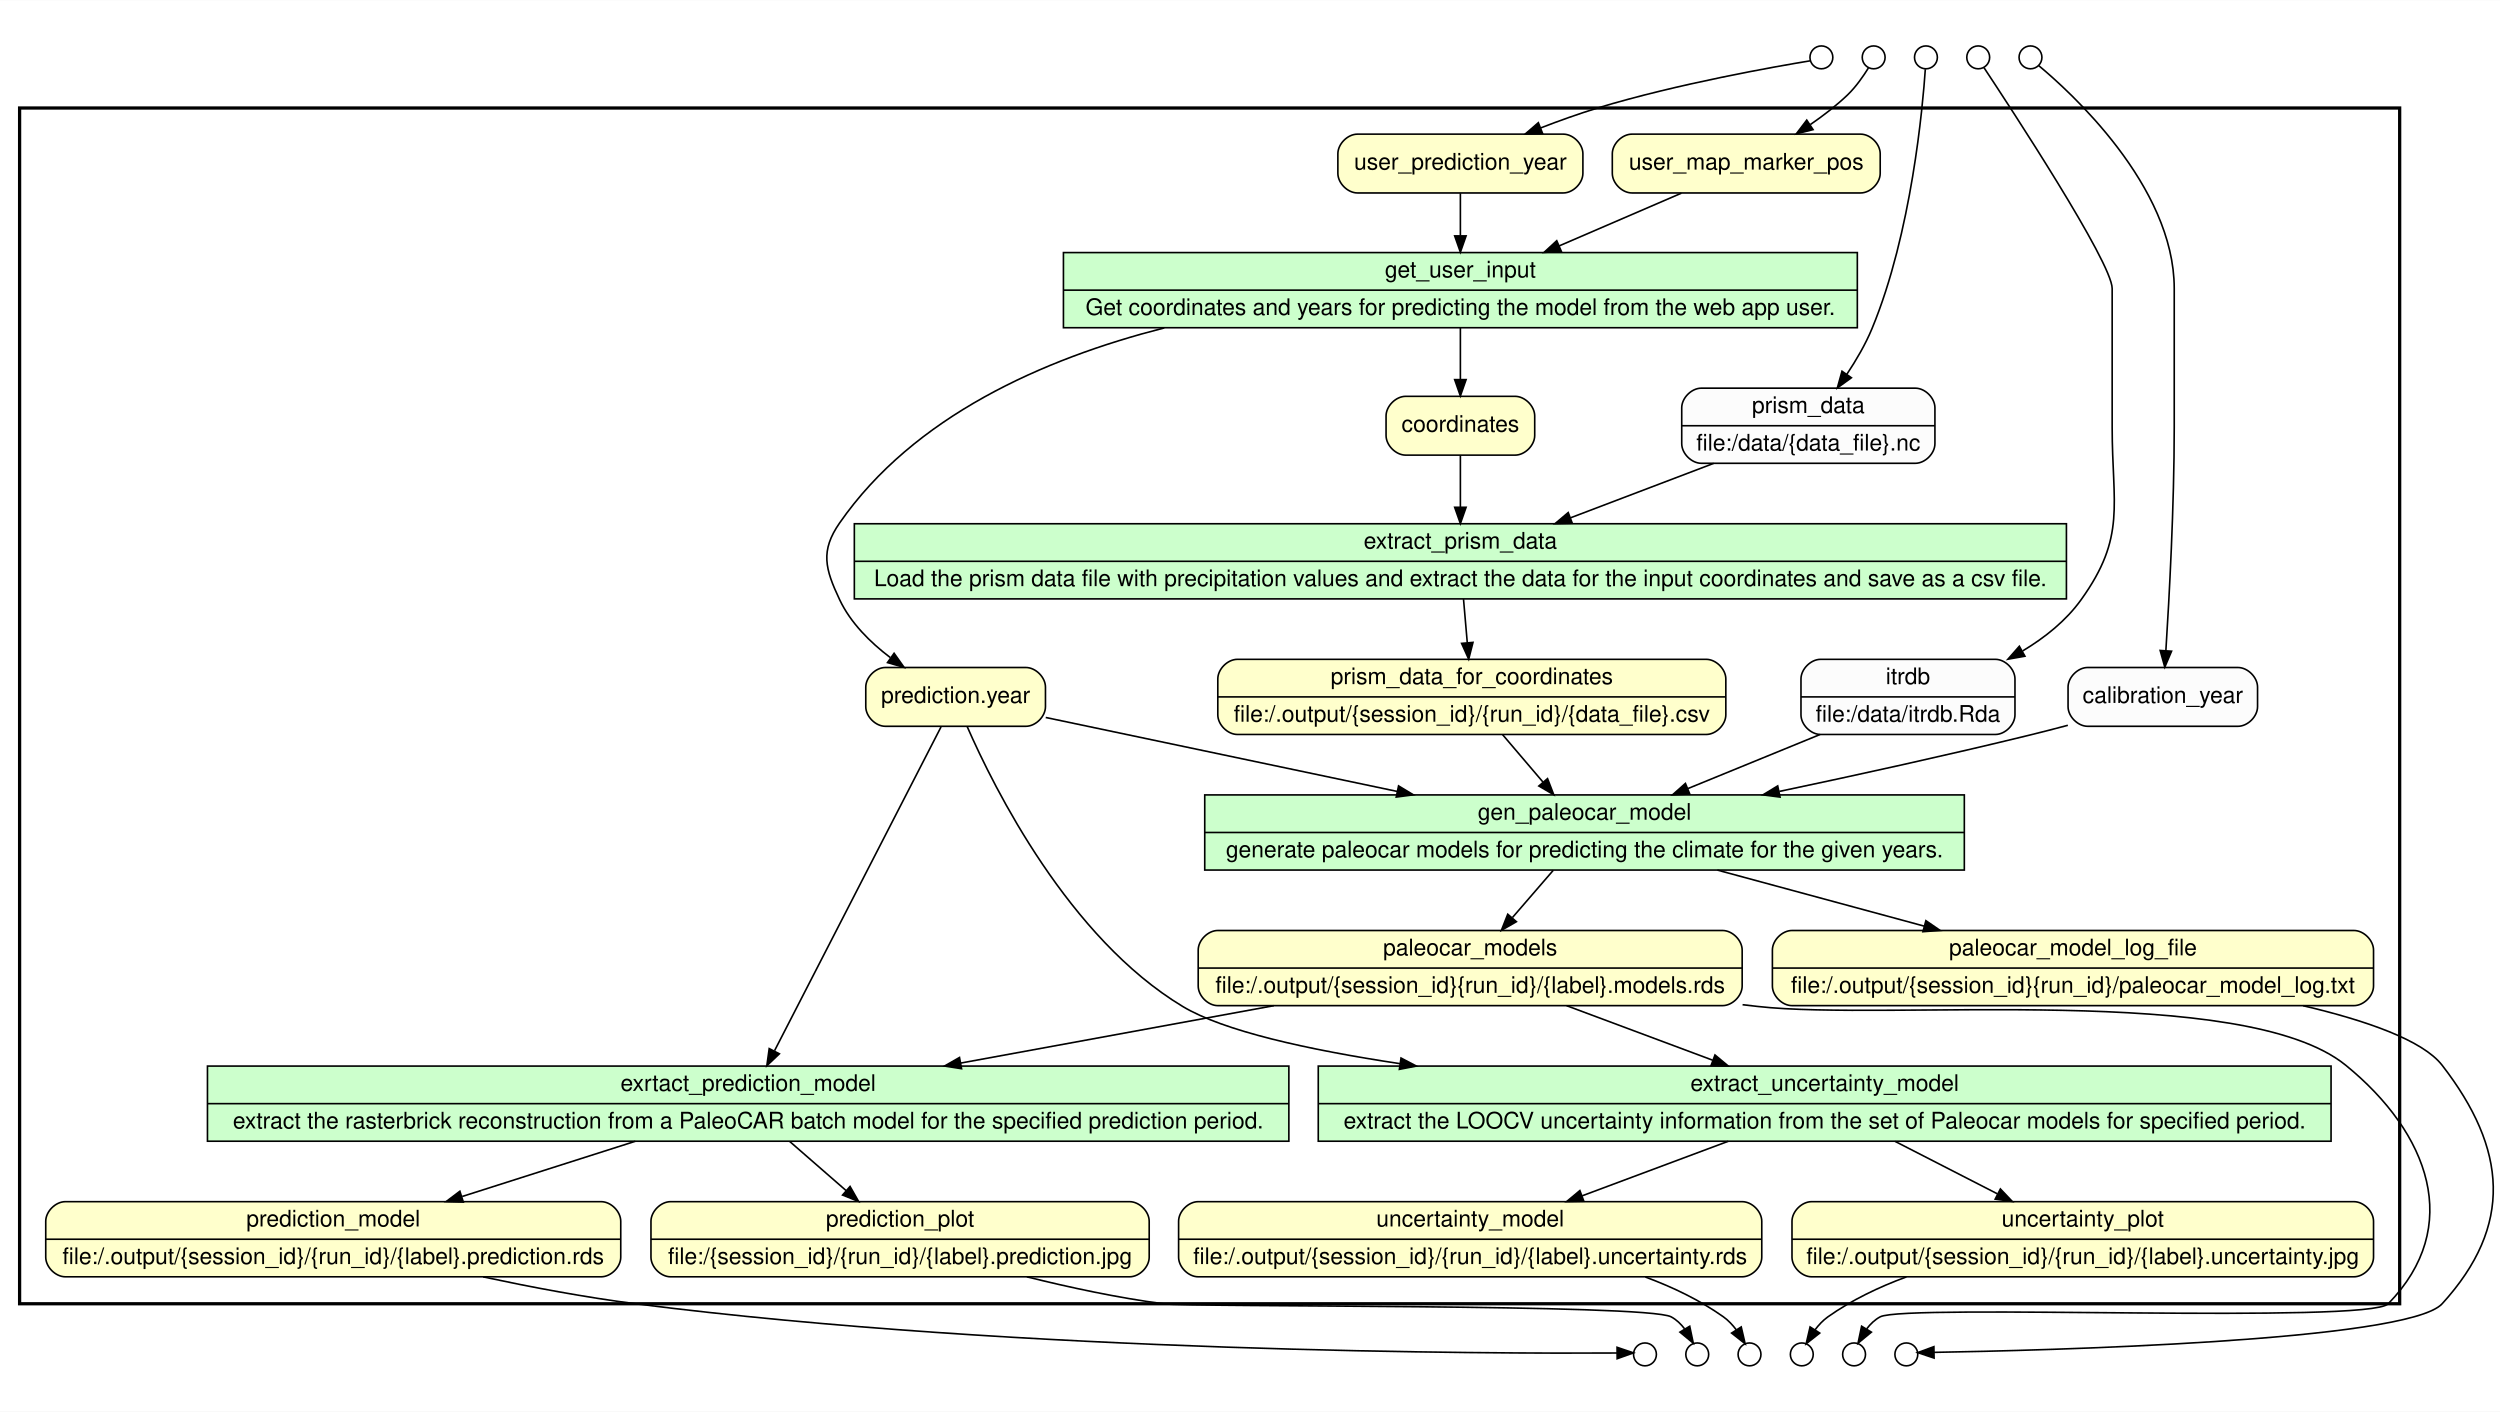
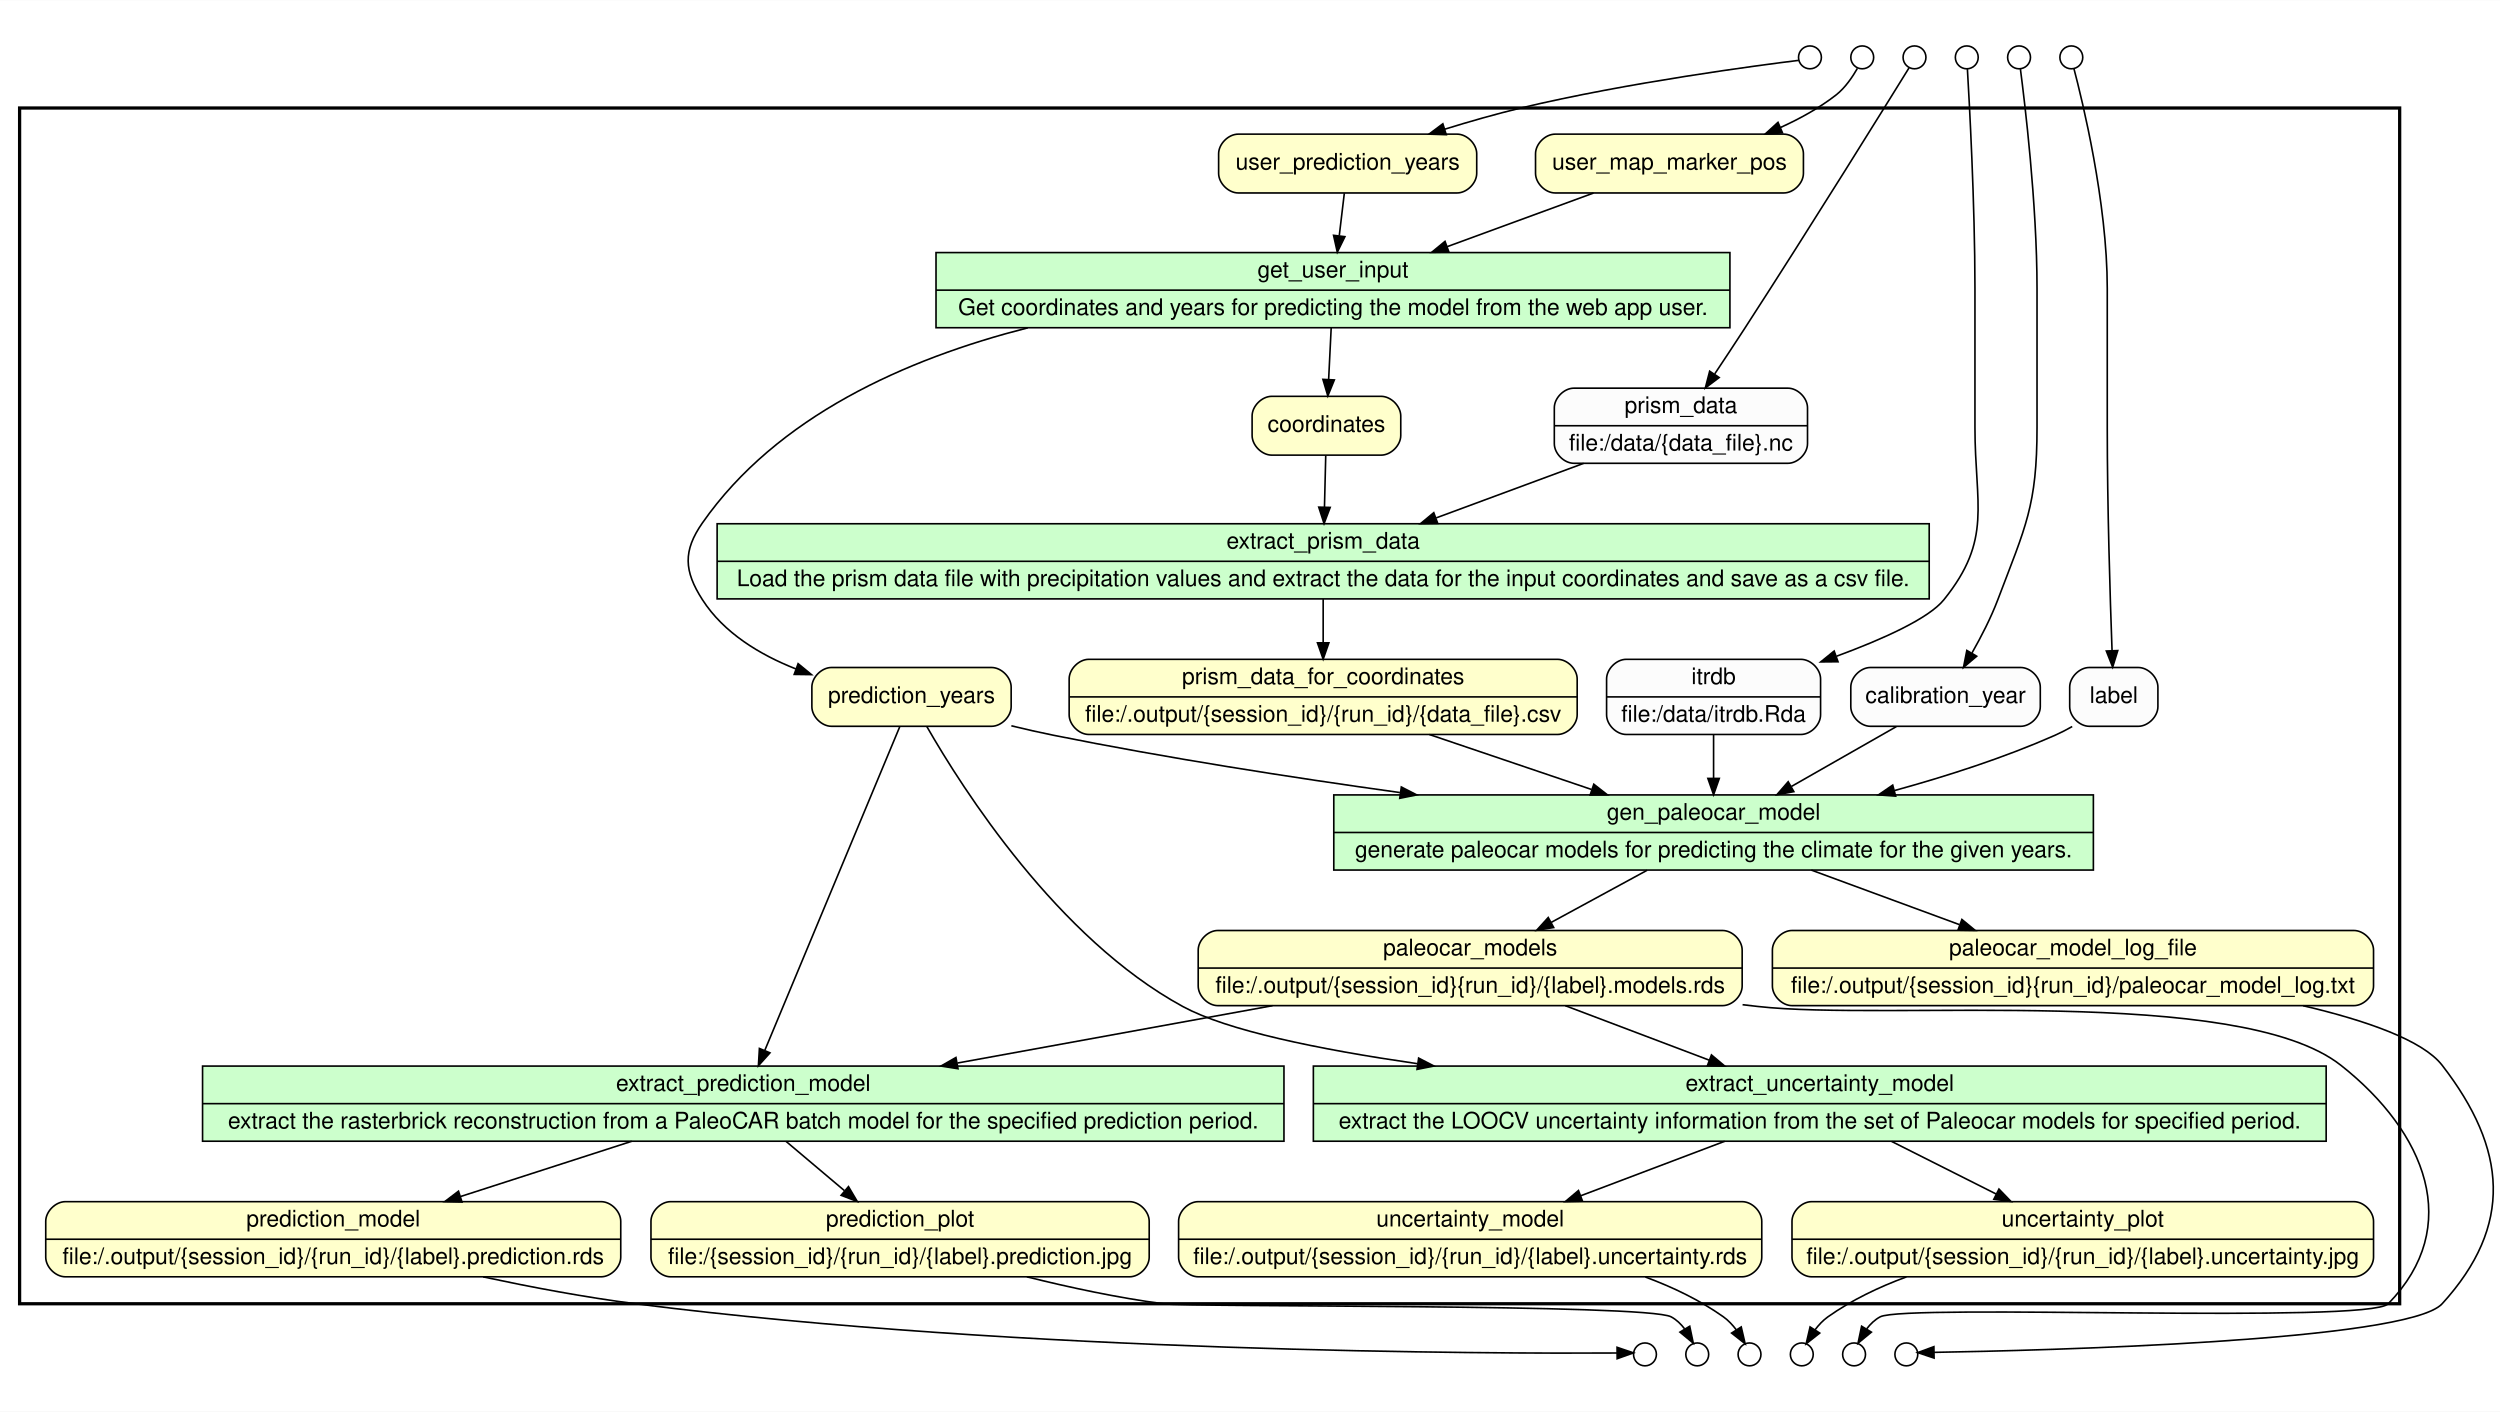
<svg xmlns="http://www.w3.org/2000/svg" width="1530pt" height="864pt" viewBox="0.00 0.00 1530.42 864.00">
  <g id="graph0" class="graph" transform="scale(1 1) rotate(0) translate(4 860)">
    <polygon fill="white" stroke="none" points="-4,4 -4,-860 1526.42,-860 1526.42,4 -4,4" />
    <g id="clust1" class="cluster">
      <polygon fill="none" stroke="black" stroke-width="2" points="8,-62 8,-794 1465,-794 1465,-62 8,-62" />
    </g>
    <g id="clust2" class="cluster">
      <polygon fill="none" stroke="black" stroke-width="0" points="16,-70 16,-786 1457,-786 1457,-70 16,-70" />
    </g>
    <g id="clust3" class="cluster">
-       <polygon fill="none" stroke="black" stroke-width="0" points="1088,-802 1088,-848 1262,-848 1262,-802 1088,-802" />
+       <polygon fill="none" stroke="black" stroke-width="0" points="1081,-802 1081,-848 1287,-848 1287,-802 1081,-802" />
    </g>
    <g id="clust4" class="cluster">
-       <polygon fill="none" stroke="black" stroke-width="0" points="1096,-810 1096,-840 1254,-840 1254,-810 1096,-810" />
+       <polygon fill="none" stroke="black" stroke-width="0" points="1089,-810 1089,-840 1279,-840 1279,-810 1089,-810" />
    </g>
    <g id="clust5" class="cluster">
      <polygon fill="none" stroke="black" stroke-width="0" points="980,-8 980,-54 1186,-54 1186,-8 980,-8" />
    </g>
    <g id="clust6" class="cluster">
      <polygon fill="none" stroke="black" stroke-width="0" points="988,-16 988,-46 1178,-46 1178,-16 988,-16" />
    </g>
    <g id="node1" class="node">
-       <polygon fill="#ccffcc" stroke="black" points="647,-659.5 647,-705.5 1133,-705.5 1133,-659.5 647,-659.5" />
-       <text text-anchor="middle" x="890" y="-690.3" font-family="Helvetica,sans-Serif" font-size="14.00">get_user_input</text>
-       <polyline fill="none" stroke="black" points="647,-682.5 1133,-682.5 " />
-       <text text-anchor="middle" x="890" y="-667.3" font-family="Helvetica,sans-Serif" font-size="14.00">Get coordinates and years for predicting the model from the web app user.</text>
+       <polygon fill="#ccffcc" stroke="black" points="569,-659.5 569,-705.5 1055,-705.5 1055,-659.5 569,-659.5" />
+       <text text-anchor="middle" x="812" y="-690.3" font-family="Helvetica,sans-Serif" font-size="14.00">get_user_input</text>
+       <polyline fill="none" stroke="black" points="569,-682.5 1055,-682.5 " />
+       <text text-anchor="middle" x="812" y="-667.3" font-family="Helvetica,sans-Serif" font-size="14.00">Get coordinates and years for predicting the model from the web app user.</text>
    </g>
    <g id="node14" class="node">
-       <path fill="#ffffcc" stroke="black" d="M923.5,-617.5C923.5,-617.5 856.5,-617.5 856.5,-617.5 850.5,-617.5 844.5,-611.5 844.5,-605.5 844.5,-605.5 844.5,-593.5 844.5,-593.5 844.5,-587.5 850.5,-581.5 856.5,-581.5 856.5,-581.5 923.5,-581.5 923.5,-581.5 929.5,-581.5 935.5,-587.5 935.5,-593.5 935.5,-593.5 935.5,-605.5 935.5,-605.5 935.5,-611.5 929.5,-617.5 923.5,-617.5" />
-       <text text-anchor="middle" x="890" y="-595.8" font-family="Helvetica,sans-Serif" font-size="14.00">coordinates</text>
+       <path fill="#ffffcc" stroke="black" d="M841.5,-617.5C841.5,-617.5 774.5,-617.5 774.5,-617.5 768.5,-617.5 762.5,-611.5 762.5,-605.5 762.5,-605.5 762.5,-593.5 762.5,-593.5 762.5,-587.5 768.5,-581.5 774.5,-581.5 774.5,-581.5 841.5,-581.5 841.5,-581.5 847.5,-581.5 853.5,-587.5 853.5,-593.5 853.5,-593.5 853.5,-605.5 853.5,-605.5 853.5,-611.5 847.5,-617.5 841.5,-617.5" />
+       <text text-anchor="middle" x="808" y="-595.8" font-family="Helvetica,sans-Serif" font-size="14.00">coordinates</text>
    </g>
    <g id="edge1" class="edge">
-       <path fill="none" stroke="black" d="M890,-659.366C890,-649.632 890,-638.102 890,-627.838" />
-       <polygon fill="black" stroke="black" points="893.5,-627.728 890,-617.728 886.5,-627.728 893.5,-627.728" />
+       <path fill="none" stroke="black" d="M810.907,-659.366C810.426,-649.632 809.857,-638.102 809.35,-627.838" />
+       <polygon fill="black" stroke="black" points="812.84,-627.543 808.851,-617.728 805.848,-627.888 812.84,-627.543" />
    </g>
    <g id="node15" class="node">
-       <path fill="#ffffcc" stroke="black" d="M624,-451.5C624,-451.5 538,-451.5 538,-451.5 532,-451.5 526,-445.5 526,-439.5 526,-439.5 526,-427.5 526,-427.5 526,-421.5 532,-415.5 538,-415.5 538,-415.5 624,-415.5 624,-415.5 630,-415.5 636,-421.5 636,-427.5 636,-427.5 636,-439.5 636,-439.5 636,-445.5 630,-451.5 624,-451.5" />
-       <text text-anchor="middle" x="581" y="-429.8" font-family="Helvetica,sans-Serif" font-size="14.00">prediction.year</text>
+       <path fill="#ffffcc" stroke="black" d="M603,-451.5C603,-451.5 505,-451.5 505,-451.5 499,-451.5 493,-445.5 493,-439.5 493,-439.5 493,-427.5 493,-427.5 493,-421.5 499,-415.5 505,-415.5 505,-415.5 603,-415.5 603,-415.5 609,-415.5 615,-421.5 615,-427.5 615,-427.5 615,-439.5 615,-439.5 615,-445.5 609,-451.5 603,-451.5" />
+       <text text-anchor="middle" x="554" y="-429.8" font-family="Helvetica,sans-Serif" font-size="14.00">prediction_years</text>
    </g>
    <g id="edge2" class="edge">
-       <path fill="none" stroke="black" d="M708.745,-659.4C634.393,-640.401 555.286,-605.187 510,-540 498.082,-522.845 501.087,-511.892 510,-493 516.7,-478.799 528.725,-466.878 540.997,-457.579" />
-       <polygon fill="black" stroke="black" points="543.341,-460.208 549.47,-451.565 539.289,-454.499 543.341,-460.208" />
+       <path fill="none" stroke="black" d="M625.195,-659.442C550.494,-640.417 471.521,-605.17 426,-540 414.038,-522.875 414.709,-510.574 426,-493 439.058,-472.675 461.123,-459.324 483.291,-450.591" />
+       <polygon fill="black" stroke="black" points="484.581,-453.846 492.771,-447.124 482.177,-447.271 484.581,-453.846" />
    </g>
    <g id="node2" class="node">
-       <polygon fill="#ccffcc" stroke="black" points="519,-493.5 519,-539.5 1261,-539.5 1261,-493.5 519,-493.5" />
-       <text text-anchor="middle" x="890" y="-524.3" font-family="Helvetica,sans-Serif" font-size="14.00">extract_prism_data</text>
-       <polyline fill="none" stroke="black" points="519,-516.5 1261,-516.5 " />
-       <text text-anchor="middle" x="890" y="-501.3" font-family="Helvetica,sans-Serif" font-size="14.00">Load the prism data file with precipitation values and extract the data for the input coordinates and save as a csv file.</text>
+       <polygon fill="#ccffcc" stroke="black" points="435,-493.5 435,-539.5 1177,-539.5 1177,-493.5 435,-493.5" />
+       <text text-anchor="middle" x="806" y="-524.3" font-family="Helvetica,sans-Serif" font-size="14.00">extract_prism_data</text>
+       <polyline fill="none" stroke="black" points="435,-516.5 1177,-516.5 " />
+       <text text-anchor="middle" x="806" y="-501.3" font-family="Helvetica,sans-Serif" font-size="14.00">Load the prism data file with precipitation values and extract the data for the input coordinates and save as a csv file.</text>
    </g>
    <g id="node16" class="node">
-       <path fill="#ffffcc" stroke="black" d="M753.5,-410.5C753.5,-410.5 1040.5,-410.5 1040.5,-410.5 1046.5,-410.5 1052.5,-416.5 1052.5,-422.5 1052.5,-422.5 1052.5,-444.5 1052.5,-444.5 1052.5,-450.5 1046.5,-456.5 1040.5,-456.5 1040.5,-456.5 753.5,-456.5 753.5,-456.5 747.5,-456.5 741.5,-450.5 741.5,-444.5 741.5,-444.5 741.5,-422.5 741.5,-422.5 741.5,-416.5 747.5,-410.5 753.5,-410.5" />
-       <text text-anchor="middle" x="897" y="-441.3" font-family="Helvetica,sans-Serif" font-size="14.00">prism_data_for_coordinates</text>
-       <polyline fill="none" stroke="black" points="741.5,-433.5 1052.5,-433.5 " />
-       <text text-anchor="middle" x="897" y="-418.3" font-family="Helvetica,sans-Serif" font-size="14.00">file:/.output/{session_id}/{run_id}/{data_file}.csv</text>
+       <path fill="#ffffcc" stroke="black" d="M662.5,-410.5C662.5,-410.5 949.5,-410.5 949.5,-410.5 955.5,-410.5 961.5,-416.5 961.5,-422.5 961.5,-422.5 961.5,-444.5 961.5,-444.5 961.5,-450.5 955.5,-456.5 949.5,-456.5 949.5,-456.5 662.5,-456.5 662.5,-456.5 656.5,-456.5 650.5,-450.5 650.5,-444.5 650.5,-444.5 650.5,-422.5 650.5,-422.5 650.5,-416.5 656.5,-410.5 662.5,-410.5" />
+       <text text-anchor="middle" x="806" y="-441.3" font-family="Helvetica,sans-Serif" font-size="14.00">prism_data_for_coordinates</text>
+       <polyline fill="none" stroke="black" points="650.5,-433.5 961.5,-433.5 " />
+       <text text-anchor="middle" x="806" y="-418.3" font-family="Helvetica,sans-Serif" font-size="14.00">file:/.output/{session_id}/{run_id}/{data_file}.csv</text>
    </g>
    <g id="edge5" class="edge">
-       <path fill="none" stroke="black" d="M891.913,-493.366C892.623,-485.152 893.443,-475.658 894.215,-466.725" />
-       <polygon fill="black" stroke="black" points="897.715,-466.871 895.09,-456.607 890.741,-466.268 897.715,-466.871" />
+       <path fill="none" stroke="black" d="M806,-493.366C806,-485.152 806,-475.658 806,-466.725" />
+       <polygon fill="black" stroke="black" points="809.5,-466.607 806,-456.607 802.5,-466.607 809.5,-466.607" />
    </g>
    <g id="node3" class="node">
-       <polygon fill="#ccffcc" stroke="black" points="733.5,-327.5 733.5,-373.5 1198.5,-373.5 1198.5,-327.5 733.5,-327.5" />
-       <text text-anchor="middle" x="966" y="-358.3" font-family="Helvetica,sans-Serif" font-size="14.00">gen_paleocar_model</text>
-       <polyline fill="none" stroke="black" points="733.5,-350.5 1198.5,-350.5 " />
-       <text text-anchor="middle" x="966" y="-335.3" font-family="Helvetica,sans-Serif" font-size="14.00">generate paleocar models for predicting the climate for the given years.</text>
+       <polygon fill="#ccffcc" stroke="black" points="812.5,-327.5 812.5,-373.5 1277.5,-373.5 1277.5,-327.5 812.5,-327.5" />
+       <text text-anchor="middle" x="1045" y="-358.3" font-family="Helvetica,sans-Serif" font-size="14.00">gen_paleocar_model</text>
+       <polyline fill="none" stroke="black" points="812.5,-350.5 1277.5,-350.5 " />
+       <text text-anchor="middle" x="1045" y="-335.3" font-family="Helvetica,sans-Serif" font-size="14.00">generate paleocar models for predicting the climate for the given years.</text>
    </g>
    <g id="node6" class="node">
      <path fill="#ffffcc" stroke="black" d="M741.5,-244.5C741.5,-244.5 1050.5,-244.5 1050.5,-244.5 1056.5,-244.5 1062.5,-250.5 1062.5,-256.5 1062.5,-256.5 1062.5,-278.5 1062.5,-278.5 1062.5,-284.5 1056.5,-290.5 1050.5,-290.5 1050.5,-290.5 741.5,-290.5 741.5,-290.5 735.5,-290.5 729.5,-284.5 729.5,-278.5 729.5,-278.5 729.5,-256.5 729.5,-256.5 729.5,-250.5 735.5,-244.5 741.5,-244.5" />
      <text text-anchor="middle" x="896" y="-275.3" font-family="Helvetica,sans-Serif" font-size="14.00">paleocar_models</text>
      <polyline fill="none" stroke="black" points="729.5,-267.5 1062.5,-267.5 " />
      <text text-anchor="middle" x="896" y="-252.3" font-family="Helvetica,sans-Serif" font-size="14.00">file:/.output/{session_id}{run_id}/{label}.models.rds</text>
    </g>
    <g id="edge8" class="edge">
-       <path fill="none" stroke="black" d="M946.872,-327.366C939.156,-318.437 930.133,-307.997 921.847,-298.409" />
-       <polygon fill="black" stroke="black" points="924.291,-295.884 915.105,-290.607 918.995,-300.462 924.291,-295.884" />
+       <path fill="none" stroke="black" d="M1004.29,-327.366C986.135,-317.5 964.592,-305.788 945.518,-295.419" />
+       <polygon fill="black" stroke="black" points="947.123,-292.308 936.666,-290.607 943.78,-298.458 947.123,-292.308" />
    </g>
    <g id="node11" class="node">
      <path fill="#ffffcc" stroke="black" d="M1093,-244.5C1093,-244.5 1437,-244.5 1437,-244.5 1443,-244.5 1449,-250.5 1449,-256.5 1449,-256.5 1449,-278.5 1449,-278.5 1449,-284.5 1443,-290.5 1437,-290.5 1437,-290.5 1093,-290.5 1093,-290.5 1087,-290.5 1081,-284.5 1081,-278.5 1081,-278.5 1081,-256.5 1081,-256.5 1081,-250.5 1087,-244.5 1093,-244.5" />
      <text text-anchor="middle" x="1265" y="-275.3" font-family="Helvetica,sans-Serif" font-size="14.00">paleocar_model_log_file</text>
      <polyline fill="none" stroke="black" points="1081,-267.5 1449,-267.5 " />
      <text text-anchor="middle" x="1265" y="-252.3" font-family="Helvetica,sans-Serif" font-size="14.00">file:/.output/{session_id}{run_id}/paleocar_model_log.txt</text>
    </g>
    <g id="edge9" class="edge">
-       <path fill="none" stroke="black" d="M1047.31,-327.473C1086.45,-316.87 1133.53,-304.117 1173.87,-293.187" />
-       <polygon fill="black" stroke="black" points="1174.97,-296.515 1183.71,-290.522 1173.14,-289.759 1174.97,-296.515" />
+       <path fill="none" stroke="black" d="M1104.83,-327.473C1132.83,-317.162 1166.36,-304.816 1195.49,-294.092" />
+       <polygon fill="black" stroke="black" points="1197.01,-297.262 1205.19,-290.522 1194.59,-290.693 1197.01,-297.262" />
    </g>
    <g id="node4" class="node">
-       <polygon fill="#ccffcc" stroke="black" points="123,-161.5 123,-207.5 785,-207.5 785,-161.5 123,-161.5" />
-       <text text-anchor="middle" x="454" y="-192.3" font-family="Helvetica,sans-Serif" font-size="14.00">exrtact_prediction_model</text>
-       <polyline fill="none" stroke="black" points="123,-184.5 785,-184.5 " />
-       <text text-anchor="middle" x="454" y="-169.3" font-family="Helvetica,sans-Serif" font-size="14.00">extract the rasterbrick reconstruction from a PaleoCAR batch model for the specified prediction period.</text>
+       <polygon fill="#ccffcc" stroke="black" points="120,-161.5 120,-207.5 782,-207.5 782,-161.5 120,-161.5" />
+       <text text-anchor="middle" x="451" y="-192.3" font-family="Helvetica,sans-Serif" font-size="14.00">extract_prediction_model</text>
+       <polyline fill="none" stroke="black" points="120,-184.5 782,-184.5 " />
+       <text text-anchor="middle" x="451" y="-169.3" font-family="Helvetica,sans-Serif" font-size="14.00">extract the rasterbrick reconstruction from a PaleoCAR batch model for the specified prediction period.</text>
    </g>
    <g id="node7" class="node">
      <path fill="#ffffcc" stroke="black" d="M36,-78.5C36,-78.5 364,-78.5 364,-78.5 370,-78.5 376,-84.5 376,-90.5 376,-90.5 376,-112.5 376,-112.5 376,-118.5 370,-124.5 364,-124.5 364,-124.5 36,-124.5 36,-124.5 30,-124.5 24,-118.5 24,-112.5 24,-112.5 24,-90.5 24,-90.5 24,-84.5 30,-78.5 36,-78.5" />
      <text text-anchor="middle" x="200" y="-109.3" font-family="Helvetica,sans-Serif" font-size="14.00">prediction_model</text>
      <polyline fill="none" stroke="black" points="24,-101.5 376,-101.5 " />
      <text text-anchor="middle" x="200" y="-86.3" font-family="Helvetica,sans-Serif" font-size="14.00">file:/.output/{session_id}/{run_id}/{label}.prediction.rds</text>
    </g>
-     <g id="edge14" class="edge">
-       <path fill="none" stroke="black" d="M384.929,-161.473C352.171,-151.027 312.87,-138.494 278.937,-127.673" />
-       <polygon fill="black" stroke="black" points="279.648,-124.226 269.057,-124.522 277.521,-130.895 279.648,-124.226" />
+     <g id="edge15" class="edge">
+       <path fill="none" stroke="black" d="M382.745,-161.473C350.374,-151.027 311.536,-138.494 278.005,-127.673" />
+       <polygon fill="black" stroke="black" points="278.833,-124.263 268.242,-124.522 276.684,-130.924 278.833,-124.263" />
    </g>
    <g id="node9" class="node">
      <path fill="#ffffcc" stroke="black" d="M406.5,-78.5C406.5,-78.5 687.5,-78.5 687.5,-78.5 693.5,-78.5 699.5,-84.5 699.5,-90.5 699.5,-90.5 699.5,-112.5 699.5,-112.5 699.5,-118.5 693.5,-124.5 687.5,-124.5 687.5,-124.5 406.5,-124.5 406.5,-124.5 400.5,-124.5 394.5,-118.5 394.5,-112.5 394.5,-112.5 394.5,-90.5 394.5,-90.5 394.5,-84.5 400.5,-78.5 406.5,-78.5" />
      <text text-anchor="middle" x="547" y="-109.3" font-family="Helvetica,sans-Serif" font-size="14.00">prediction_plot</text>
      <polyline fill="none" stroke="black" points="394.5,-101.5 699.5,-101.5 " />
      <text text-anchor="middle" x="547" y="-86.3" font-family="Helvetica,sans-Serif" font-size="14.00">file:/{session_id}/{run_id}/{label}.prediction.jpg</text>
    </g>
-     <g id="edge15" class="edge">
-       <path fill="none" stroke="black" d="M479.413,-161.366C490.075,-152.08 502.613,-141.16 513.976,-131.262" />
-       <polygon fill="black" stroke="black" points="516.376,-133.814 521.618,-124.607 511.778,-128.535 516.376,-133.814" />
+     <g id="edge16" class="edge">
+       <path fill="none" stroke="black" d="M477.232,-161.366C488.238,-152.08 501.181,-141.16 512.911,-131.262" />
+       <polygon fill="black" stroke="black" points="515.413,-133.731 520.799,-124.607 510.899,-128.381 515.413,-133.731" />
    </g>
    <g id="node5" class="node">
-       <polygon fill="#ccffcc" stroke="black" points="803,-161.5 803,-207.5 1423,-207.5 1423,-161.5 803,-161.5" />
-       <text text-anchor="middle" x="1113" y="-192.3" font-family="Helvetica,sans-Serif" font-size="14.00">extract_uncertainty_model</text>
-       <polyline fill="none" stroke="black" points="803,-184.5 1423,-184.5 " />
-       <text text-anchor="middle" x="1113" y="-169.3" font-family="Helvetica,sans-Serif" font-size="14.00">extract the LOOCV uncertainty information from the set of Paleocar models for specified period.</text>
+       <polygon fill="#ccffcc" stroke="black" points="800,-161.5 800,-207.5 1420,-207.5 1420,-161.5 800,-161.5" />
+       <text text-anchor="middle" x="1110" y="-192.3" font-family="Helvetica,sans-Serif" font-size="14.00">extract_uncertainty_model</text>
+       <polyline fill="none" stroke="black" points="800,-184.5 1420,-184.5 " />
+       <text text-anchor="middle" x="1110" y="-169.3" font-family="Helvetica,sans-Serif" font-size="14.00">extract the LOOCV uncertainty information from the set of Paleocar models for specified period.</text>
    </g>
    <g id="node8" class="node">
      <path fill="#ffffcc" stroke="black" d="M729.5,-78.5C729.5,-78.5 1062.5,-78.5 1062.5,-78.5 1068.5,-78.5 1074.5,-84.5 1074.5,-90.5 1074.5,-90.5 1074.5,-112.5 1074.5,-112.5 1074.5,-118.5 1068.5,-124.5 1062.5,-124.5 1062.5,-124.5 729.5,-124.5 729.5,-124.5 723.5,-124.5 717.5,-118.5 717.5,-112.5 717.5,-112.5 717.5,-90.5 717.5,-90.5 717.5,-84.5 723.5,-78.5 729.5,-78.5" />
      <text text-anchor="middle" x="896" y="-109.3" font-family="Helvetica,sans-Serif" font-size="14.00">uncertainty_model</text>
      <polyline fill="none" stroke="black" points="717.5,-101.5 1074.5,-101.5 " />
      <text text-anchor="middle" x="896" y="-86.3" font-family="Helvetica,sans-Serif" font-size="14.00">file:/.output/{session_id}/{run_id}/{label}.uncertainty.rds</text>
    </g>
-     <g id="edge18" class="edge">
-       <path fill="none" stroke="black" d="M1053.99,-161.473C1026.36,-151.162 993.292,-138.816 964.561,-128.092" />
-       <polygon fill="black" stroke="black" points="965.59,-124.74 954.998,-124.522 963.142,-131.298 965.59,-124.74" />
+     <g id="edge19" class="edge">
+       <path fill="none" stroke="black" d="M1051.81,-161.473C1024.56,-151.162 991.947,-138.816 963.613,-128.092" />
+       <polygon fill="black" stroke="black" points="964.774,-124.789 954.182,-124.522 962.296,-131.336 964.774,-124.789" />
    </g>
    <g id="node10" class="node">
      <path fill="#ffffcc" stroke="black" d="M1105,-78.5C1105,-78.5 1437,-78.5 1437,-78.5 1443,-78.5 1449,-84.5 1449,-90.5 1449,-90.5 1449,-112.5 1449,-112.5 1449,-118.5 1443,-124.5 1437,-124.5 1437,-124.5 1105,-124.5 1105,-124.5 1099,-124.5 1093,-118.5 1093,-112.5 1093,-112.5 1093,-90.5 1093,-90.5 1093,-84.5 1099,-78.5 1105,-78.5" />
      <text text-anchor="middle" x="1271" y="-109.3" font-family="Helvetica,sans-Serif" font-size="14.00">uncertainty_plot</text>
      <polyline fill="none" stroke="black" points="1093,-101.5 1449,-101.5 " />
      <text text-anchor="middle" x="1271" y="-86.3" font-family="Helvetica,sans-Serif" font-size="14.00">file:/.output/{session_id}/{run_id}/{label}.uncertainty.jpg</text>
    </g>
-     <g id="edge19" class="edge">
-       <path fill="none" stroke="black" d="M1156.17,-161.366C1175.51,-151.455 1198.47,-139.682 1218.76,-129.279" />
-       <polygon fill="black" stroke="black" points="1220.58,-132.283 1227.88,-124.607 1217.38,-126.054 1220.58,-132.283" />
-     </g>
-     <g id="edge16" class="edge">
-       <path fill="none" stroke="black" d="M775.805,-244.473C716.478,-233.601 644.815,-220.468 584.189,-209.358" />
-       <polygon fill="black" stroke="black" points="584.638,-205.882 574.171,-207.522 583.376,-212.768 584.638,-205.882" />
-     </g>
    <g id="edge20" class="edge">
-       <path fill="none" stroke="black" d="M955.01,-244.473C982.635,-234.162 1015.71,-221.816 1044.44,-211.092" />
-       <polygon fill="black" stroke="black" points="1045.86,-214.298 1054,-207.522 1043.41,-207.74 1045.86,-214.298" />
-     </g>
-     <g id="node25" class="node">
+       <path fill="none" stroke="black" d="M1153.99,-161.366C1173.78,-151.41 1197.31,-139.576 1218.05,-129.138" />
+       <polygon fill="black" stroke="black" points="1219.7,-132.228 1227.06,-124.607 1216.55,-125.975 1219.7,-132.228" />
+     </g>
+     <g id="edge17" class="edge">
+       <path fill="none" stroke="black" d="M774.99,-244.473C715.259,-233.601 643.11,-220.468 582.073,-209.358" />
+       <polygon fill="black" stroke="black" points="582.451,-205.87 571.986,-207.522 581.198,-212.757 582.451,-205.87" />
+     </g>
+     <g id="edge21" class="edge">
+       <path fill="none" stroke="black" d="M954.194,-244.473C981.437,-234.162 1014.05,-221.816 1042.39,-211.092" />
+       <polygon fill="black" stroke="black" points="1043.7,-214.336 1051.82,-207.522 1041.23,-207.789 1043.7,-214.336" />
+     </g>
+     <g id="node27" class="node">
      <ellipse fill="#ffffff" stroke="black" cx="1131" cy="-31" rx="7" ry="7" />
    </g>
-     <g id="edge27" class="edge">
-       <path fill="none" stroke="black" d="M1062.74,-245.066C1065.85,-244.704 1068.94,-244.349 1072,-244 1151.88,-234.901 1369.66,-258.77 1432,-208 1483.11,-166.38 1504,-109.201 1458,-62 1445.94,-49.623 1162.3,-62.04 1147,-54 1143.74,-52.286 1140.98,-49.575 1138.72,-46.632" />
+     <g id="edge29" class="edge">
+       <path fill="none" stroke="black" d="M1062.74,-245.07C1065.85,-244.707 1068.94,-244.35 1072,-244 1151.22,-234.944 1366.38,-257.363 1429,-208 1480.95,-167.043 1504.17,-109.377 1458,-62 1445.94,-49.623 1162.3,-62.04 1147,-54 1143.74,-52.286 1140.98,-49.575 1138.72,-46.632" />
      <polygon fill="black" stroke="black" points="1141.6,-44.629 1133.43,-37.879 1135.61,-48.248 1141.6,-44.629" />
    </g>
-     <g id="node26" class="node">
+     <g id="node28" class="node">
      <ellipse fill="#ffffff" stroke="black" cx="1003" cy="-31" rx="7" ry="7" />
    </g>
-     <g id="edge28" class="edge">
+     <g id="edge30" class="edge">
      <path fill="none" stroke="black" d="M291.739,-78.447C321.342,-72.128 354.41,-65.901 385,-62 621.695,-31.815 912.93,-31.426 985.842,-31.851" />
      <polygon fill="black" stroke="black" points="985.917,-35.352 995.943,-31.925 985.968,-28.352 985.917,-35.352" />
    </g>
-     <g id="node27" class="node">
+     <g id="node29" class="node">
      <ellipse fill="#ffffff" stroke="black" cx="1067" cy="-31" rx="7" ry="7" />
    </g>
-     <g id="edge29" class="edge">
+     <g id="edge31" class="edge">
      <path fill="none" stroke="black" d="M1003.24,-78.368C1020.11,-72.124 1036.68,-64.156 1051,-54 1054.01,-51.869 1056.66,-48.995 1058.91,-46.027" />
      <polygon fill="black" stroke="black" points="1061.92,-47.814 1064.33,-37.498 1056.01,-44.057 1061.92,-47.814" />
    </g>
-     <g id="node28" class="node">
+     <g id="node30" class="node">
      <ellipse fill="#ffffff" stroke="black" cx="1035" cy="-31" rx="7" ry="7" />
    </g>
-     <g id="edge30" class="edge">
+     <g id="edge32" class="edge">
      <path fill="none" stroke="black" d="M624.592,-78.481C650.857,-71.958 680.501,-65.601 708,-62 725.137,-59.756 1003.7,-62.04 1019,-54 1022.26,-52.286 1025.02,-49.575 1027.28,-46.632" />
      <polygon fill="black" stroke="black" points="1030.39,-48.248 1032.57,-37.879 1024.4,-44.629 1030.39,-48.248" />
    </g>
-     <g id="node29" class="node">
+     <g id="node31" class="node">
      <ellipse fill="#ffffff" stroke="black" cx="1099" cy="-31" rx="7" ry="7" />
    </g>
-     <g id="edge31" class="edge">
+     <g id="edge33" class="edge">
      <path fill="none" stroke="black" d="M1163.07,-78.449C1146.09,-72.196 1129.42,-64.203 1115,-54 1111.99,-51.872 1109.33,-48.998 1107.09,-46.031" />
      <polygon fill="black" stroke="black" points="1109.98,-44.061 1101.66,-37.5 1104.08,-47.817 1109.98,-44.061" />
    </g>
-     <g id="node30" class="node">
+     <g id="node32" class="node">
      <ellipse fill="#ffffff" stroke="black" cx="1163" cy="-31" rx="7" ry="7" />
    </g>
-     <g id="edge32" class="edge">
+     <g id="edge34" class="edge">
      <path fill="none" stroke="black" d="M1405.84,-244.466C1444.51,-235.393 1479.12,-223.343 1491,-208 1530.72,-156.689 1534.74,-109.927 1491,-62 1469.86,-38.84 1244.15,-33.343 1179.95,-32.245" />
      <polygon fill="black" stroke="black" points="1179.98,-28.745 1169.92,-32.087 1179.87,-35.744 1179.98,-28.745" />
    </g>
    <g id="node12" class="node">
-       <path fill="#ffffcc" stroke="black" d="M1135,-778C1135,-778 995,-778 995,-778 989,-778 983,-772 983,-766 983,-766 983,-754 983,-754 983,-748 989,-742 995,-742 995,-742 1135,-742 1135,-742 1141,-742 1147,-748 1147,-754 1147,-754 1147,-766 1147,-766 1147,-772 1141,-778 1135,-778" />
-       <text text-anchor="middle" x="1065" y="-756.3" font-family="Helvetica,sans-Serif" font-size="14.00">user_map_marker_pos</text>
+       <path fill="#ffffcc" stroke="black" d="M1088,-778C1088,-778 948,-778 948,-778 942,-778 936,-772 936,-766 936,-766 936,-754 936,-754 936,-748 942,-742 948,-742 948,-742 1088,-742 1088,-742 1094,-742 1100,-748 1100,-754 1100,-754 1100,-766 1100,-766 1100,-772 1094,-778 1088,-778" />
+       <text text-anchor="middle" x="1018" y="-756.3" font-family="Helvetica,sans-Serif" font-size="14.00">user_map_marker_pos</text>
    </g>
    <g id="edge3" class="edge">
-       <path fill="none" stroke="black" d="M1025.29,-741.868C1003.2,-732.339 975.256,-720.282 950.504,-709.603" />
-       <polygon fill="black" stroke="black" points="951.761,-706.334 941.193,-705.586 948.988,-712.761 951.761,-706.334" />
+       <path fill="none" stroke="black" d="M971.513,-741.962C945.064,-732.269 911.416,-719.936 881.847,-709.099" />
+       <polygon fill="black" stroke="black" points="882.998,-705.794 872.405,-705.639 880.589,-712.366 882.998,-705.794" />
    </g>
    <g id="node13" class="node">
-       <path fill="#ffffcc" stroke="black" d="M953,-778C953,-778 827,-778 827,-778 821,-778 815,-772 815,-766 815,-766 815,-754 815,-754 815,-748 821,-742 827,-742 827,-742 953,-742 953,-742 959,-742 965,-748 965,-754 965,-754 965,-766 965,-766 965,-772 959,-778 953,-778" />
-       <text text-anchor="middle" x="890" y="-756.3" font-family="Helvetica,sans-Serif" font-size="14.00">user_prediction_year</text>
+       <path fill="#ffffcc" stroke="black" d="M888,-778C888,-778 754,-778 754,-778 748,-778 742,-772 742,-766 742,-766 742,-754 742,-754 742,-748 748,-742 754,-742 754,-742 888,-742 888,-742 894,-742 900,-748 900,-754 900,-754 900,-766 900,-766 900,-772 894,-778 888,-778" />
+       <text text-anchor="middle" x="821" y="-756.3" font-family="Helvetica,sans-Serif" font-size="14.00">user_prediction_years</text>
    </g>
    <g id="edge4" class="edge">
-       <path fill="none" stroke="black" d="M890,-741.868C890,-734.175 890,-724.835 890,-715.902" />
-       <polygon fill="black" stroke="black" points="893.5,-715.727 890,-705.727 886.5,-715.727 893.5,-715.727" />
+       <path fill="none" stroke="black" d="M818.958,-741.868C818.041,-734.175 816.927,-724.835 815.863,-715.902" />
+       <polygon fill="black" stroke="black" points="819.309,-715.242 814.65,-705.727 812.358,-716.071 819.309,-715.242" />
    </g>
    <g id="edge6" class="edge">
-       <path fill="none" stroke="black" d="M890,-581.322C890,-572.102 890,-560.435 890,-549.606" />
-       <polygon fill="black" stroke="black" points="893.5,-549.587 890,-539.587 886.5,-549.587 893.5,-549.587" />
+       <path fill="none" stroke="black" d="M807.576,-581.322C807.348,-572.102 807.06,-560.435 806.793,-549.606" />
+       <polygon fill="black" stroke="black" points="810.291,-549.497 806.545,-539.587 803.293,-549.67 810.291,-549.497" />
+     </g>
+     <g id="edge13" class="edge">
+       <path fill="none" stroke="black" d="M615.121,-415.798C623.774,-413.695 632.588,-411.692 641,-410 709.731,-396.179 785.668,-384.305 852.979,-374.936" />
+       <polygon fill="black" stroke="black" points="853.849,-378.349 863.275,-373.513 852.89,-371.415 853.849,-378.349" />
+     </g>
+     <g id="edge18" class="edge">
+       <path fill="none" stroke="black" d="M546.757,-415.131C529.593,-373.97 486.236,-269.998 464.239,-217.247" />
+       <polygon fill="black" stroke="black" points="467.343,-215.599 460.264,-207.716 460.883,-218.293 467.343,-215.599" />
+     </g>
+     <g id="edge22" class="edge">
+       <path fill="none" stroke="black" d="M563.361,-415.376C585.176,-377.305 643.415,-285.723 720,-244 746.874,-229.359 802.539,-217.81 863.609,-208.978" />
+       <polygon fill="black" stroke="black" points="864.443,-212.395 873.854,-207.528 863.463,-205.464 864.443,-212.395" />
+     </g>
+     <g id="edge14" class="edge">
+       <path fill="none" stroke="black" d="M870.992,-410.473C901.683,-400.072 938.479,-387.601 970.313,-376.812" />
+       <polygon fill="black" stroke="black" points="971.673,-380.047 980.021,-373.522 969.427,-373.417 971.673,-380.047" />
+     </g>
+     <g id="node17" class="node">
+       <path fill="#fcfcfc" stroke="black" d="M959.5,-576.5C959.5,-576.5 1090.5,-576.5 1090.5,-576.5 1096.5,-576.5 1102.5,-582.5 1102.5,-588.5 1102.5,-588.5 1102.5,-610.5 1102.5,-610.5 1102.5,-616.5 1096.5,-622.5 1090.5,-622.5 1090.5,-622.5 959.5,-622.5 959.5,-622.5 953.5,-622.5 947.5,-616.5 947.5,-610.5 947.5,-610.5 947.5,-588.5 947.5,-588.5 947.5,-582.5 953.5,-576.5 959.5,-576.5" />
+       <text text-anchor="middle" x="1025" y="-607.3" font-family="Helvetica,sans-Serif" font-size="14.00">prism_data</text>
+       <polyline fill="none" stroke="black" points="947.5,-599.5 1102.5,-599.5 " />
+       <text text-anchor="middle" x="1025" y="-584.3" font-family="Helvetica,sans-Serif" font-size="14.00">file:/data/{data_file}.nc</text>
+     </g>
+     <g id="edge7" class="edge">
+       <path fill="none" stroke="black" d="M965.447,-576.473C937.566,-566.162 904.188,-553.816 875.193,-543.092" />
+       <polygon fill="black" stroke="black" points="876.135,-539.709 865.542,-539.522 873.706,-546.274 876.135,-539.709" />
+     </g>
+     <g id="node18" class="node">
+       <path fill="#fcfcfc" stroke="black" d="M1305,-451.5C1305,-451.5 1275,-451.5 1275,-451.5 1269,-451.5 1263,-445.5 1263,-439.5 1263,-439.5 1263,-427.5 1263,-427.5 1263,-421.5 1269,-415.5 1275,-415.5 1275,-415.5 1305,-415.5 1305,-415.5 1311,-415.5 1317,-421.5 1317,-427.5 1317,-427.5 1317,-439.5 1317,-439.5 1317,-445.5 1311,-451.5 1305,-451.5" />
+       <text text-anchor="middle" x="1290" y="-429.8" font-family="Helvetica,sans-Serif" font-size="14.00">label</text>
+     </g>
+     <g id="edge10" class="edge">
+       <path fill="none" stroke="black" d="M1264.53,-415.357C1261.07,-413.395 1257.51,-411.548 1254,-410 1223.07,-396.347 1188.16,-385.078 1155.84,-376.199" />
+       <polygon fill="black" stroke="black" points="1156.47,-372.744 1145.9,-373.521 1154.65,-379.503 1156.47,-372.744" />
+     </g>
+     <g id="node19" class="node">
+       <path fill="#fcfcfc" stroke="black" d="M1233,-451.5C1233,-451.5 1141,-451.5 1141,-451.5 1135,-451.5 1129,-445.5 1129,-439.5 1129,-439.5 1129,-427.5 1129,-427.5 1129,-421.5 1135,-415.5 1141,-415.5 1141,-415.5 1233,-415.5 1233,-415.5 1239,-415.5 1245,-421.5 1245,-427.5 1245,-427.5 1245,-439.5 1245,-439.5 1245,-445.5 1239,-451.5 1233,-451.5" />
+       <text text-anchor="middle" x="1187" y="-429.8" font-family="Helvetica,sans-Serif" font-size="14.00">calibration_year</text>
+     </g>
+     <g id="edge11" class="edge">
+       <path fill="none" stroke="black" d="M1156.89,-415.322C1138.22,-404.676 1113.84,-390.768 1092.6,-378.654" />
+       <polygon fill="black" stroke="black" points="1094.14,-375.501 1083.72,-373.587 1090.67,-381.582 1094.14,-375.501" />
+     </g>
+     <g id="node20" class="node">
+       <path fill="#fcfcfc" stroke="black" d="M991.5,-410.5C991.5,-410.5 1098.5,-410.5 1098.5,-410.5 1104.5,-410.5 1110.5,-416.5 1110.5,-422.5 1110.5,-422.5 1110.5,-444.5 1110.5,-444.5 1110.5,-450.5 1104.5,-456.5 1098.5,-456.5 1098.5,-456.5 991.5,-456.5 991.5,-456.5 985.5,-456.5 979.5,-450.5 979.5,-444.5 979.5,-444.5 979.5,-422.5 979.5,-422.5 979.5,-416.5 985.5,-410.5 991.5,-410.5" />
+       <text text-anchor="middle" x="1045" y="-441.3" font-family="Helvetica,sans-Serif" font-size="14.00">itrdb</text>
+       <polyline fill="none" stroke="black" points="979.5,-433.5 1110.5,-433.5 " />
+       <text text-anchor="middle" x="1045" y="-418.3" font-family="Helvetica,sans-Serif" font-size="14.00">file:/data/itrdb.Rda</text>
    </g>
    <g id="edge12" class="edge">
-       <path fill="none" stroke="black" d="M636.161,-420.895C692.062,-409.134 780.204,-390.59 851.313,-375.629" />
-       <polygon fill="black" stroke="black" points="852.163,-379.027 861.228,-373.543 850.722,-372.177 852.163,-379.027" />
-     </g>
-     <g id="edge17" class="edge">
-       <path fill="none" stroke="black" d="M572.07,-415.131C550.862,-373.885 497.224,-269.566 470.154,-216.918" />
-       <polygon fill="black" stroke="black" points="473.108,-215.009 465.423,-207.716 466.883,-218.21 473.108,-215.009" />
-     </g>
-     <g id="edge21" class="edge">
-       <path fill="none" stroke="black" d="M588.041,-415.404C604.674,-377.392 650.316,-285.921 720,-244 744.865,-229.041 795.833,-217.596 853.062,-208.971" />
-       <polygon fill="black" stroke="black" points="853.668,-212.42 863.053,-207.503 852.65,-205.494 853.668,-212.42" />
-     </g>
-     <g id="edge13" class="edge">
-       <path fill="none" stroke="black" d="M915.855,-410.366C923.461,-401.437 932.354,-390.997 940.522,-381.409" />
-       <polygon fill="black" stroke="black" points="943.348,-383.489 947.168,-373.607 938.019,-378.95 943.348,-383.489" />
-     </g>
-     <g id="node17" class="node">
-       <path fill="#fcfcfc" stroke="black" d="M1037.5,-576.5C1037.5,-576.5 1168.5,-576.5 1168.5,-576.5 1174.5,-576.5 1180.5,-582.5 1180.5,-588.5 1180.5,-588.5 1180.5,-610.5 1180.5,-610.5 1180.5,-616.5 1174.5,-622.5 1168.5,-622.5 1168.5,-622.5 1037.5,-622.5 1037.5,-622.5 1031.5,-622.5 1025.5,-616.5 1025.5,-610.5 1025.5,-610.5 1025.5,-588.5 1025.5,-588.5 1025.5,-582.5 1031.5,-576.5 1037.5,-576.5" />
-       <text text-anchor="middle" x="1103" y="-607.3" font-family="Helvetica,sans-Serif" font-size="14.00">prism_data</text>
-       <polyline fill="none" stroke="black" points="1025.5,-599.5 1180.5,-599.5 " />
-       <text text-anchor="middle" x="1103" y="-584.3" font-family="Helvetica,sans-Serif" font-size="14.00">file:/data/{data_file}.nc</text>
-     </g>
-     <g id="edge7" class="edge">
-       <path fill="none" stroke="black" d="M1045.08,-576.473C1017.96,-566.162 985.498,-553.816 957.297,-543.092" />
-       <polygon fill="black" stroke="black" points="958.501,-539.805 947.91,-539.522 956.013,-546.348 958.501,-539.805" />
-     </g>
-     <g id="node18" class="node">
-       <path fill="#fcfcfc" stroke="black" d="M1366,-451.5C1366,-451.5 1274,-451.5 1274,-451.5 1268,-451.5 1262,-445.5 1262,-439.5 1262,-439.5 1262,-427.5 1262,-427.5 1262,-421.5 1268,-415.5 1274,-415.5 1274,-415.5 1366,-415.5 1366,-415.5 1372,-415.5 1378,-421.5 1378,-427.5 1378,-427.5 1378,-439.5 1378,-439.5 1378,-445.5 1372,-451.5 1366,-451.5" />
-       <text text-anchor="middle" x="1320" y="-429.8" font-family="Helvetica,sans-Serif" font-size="14.00">calibration_year</text>
-     </g>
-     <g id="edge10" class="edge">
-       <path fill="none" stroke="black" d="M1261.87,-416.118C1253.87,-413.989 1245.74,-411.894 1238,-410 1188.17,-397.816 1132.88,-385.674 1085.23,-375.635" />
-       <polygon fill="black" stroke="black" points="1085.69,-372.155 1075.18,-373.526 1084.25,-379.006 1085.69,-372.155" />
-     </g>
-     <g id="node19" class="node">
-       <path fill="#fcfcfc" stroke="black" d="M1110.5,-410.5C1110.5,-410.5 1217.5,-410.5 1217.5,-410.5 1223.5,-410.5 1229.5,-416.5 1229.5,-422.5 1229.5,-422.5 1229.5,-444.5 1229.5,-444.5 1229.5,-450.5 1223.5,-456.5 1217.5,-456.5 1217.5,-456.5 1110.5,-456.5 1110.5,-456.5 1104.5,-456.5 1098.5,-450.5 1098.5,-444.5 1098.5,-444.5 1098.5,-422.5 1098.5,-422.5 1098.5,-416.5 1104.5,-410.5 1110.5,-410.5" />
-       <text text-anchor="middle" x="1164" y="-441.3" font-family="Helvetica,sans-Serif" font-size="14.00">itrdb</text>
-       <polyline fill="none" stroke="black" points="1098.5,-433.5 1229.5,-433.5 " />
-       <text text-anchor="middle" x="1164" y="-418.3" font-family="Helvetica,sans-Serif" font-size="14.00">file:/data/itrdb.Rda</text>
-     </g>
-     <g id="edge11" class="edge">
-       <path fill="none" stroke="black" d="M1110.16,-410.473C1085.17,-400.251 1055.3,-388.031 1029.24,-377.372" />
-       <polygon fill="black" stroke="black" points="1030.41,-374.069 1019.83,-373.522 1027.76,-380.548 1030.41,-374.069" />
-     </g>
-     <g id="node20" class="node">
-       <ellipse fill="#ffffff" stroke="black" cx="1143" cy="-825" rx="7" ry="7" />
-     </g>
-     <g id="edge22" class="edge">
-       <path fill="none" stroke="black" d="M1139.79,-818.514C1136.86,-813.787 1132.19,-806.962 1127,-802 1120.15,-795.45 1112.13,-789.284 1104.17,-783.82" />
-       <polygon fill="black" stroke="black" points="1105.9,-780.765 1095.62,-778.183 1102.04,-786.609 1105.9,-780.765" />
+       <path fill="none" stroke="black" d="M1045,-410.366C1045,-402.152 1045,-392.658 1045,-383.725" />
+       <polygon fill="black" stroke="black" points="1048.5,-383.607 1045,-373.607 1041.5,-383.607 1048.5,-383.607" />
    </g>
    <g id="node21" class="node">
-       <ellipse fill="#ffffff" stroke="black" cx="1111" cy="-825" rx="7" ry="7" />
+       <ellipse fill="#ffffff" stroke="black" cx="1136" cy="-825" rx="7" ry="7" />
    </g>
    <g id="edge23" class="edge">
-       <path fill="none" stroke="black" d="M1104.06,-822.882C1083.77,-819.529 1022.92,-808.864 974,-794 962.522,-790.513 950.396,-786.16 939.037,-781.771" />
-       <polygon fill="black" stroke="black" points="940.293,-778.504 929.706,-778.094 937.726,-785.016 940.293,-778.504" />
+       <path fill="none" stroke="black" d="M1133.03,-818.243C1130.24,-813.342 1125.66,-806.413 1120,-802 1109.8,-794.053 1097.86,-787.441 1085.81,-782.013" />
+       <polygon fill="black" stroke="black" points="1087.18,-778.79 1076.61,-778.092 1084.43,-785.23 1087.18,-778.79" />
    </g>
    <g id="node22" class="node">
-       <ellipse fill="#ffffff" stroke="black" cx="1175" cy="-825" rx="7" ry="7" />
+       <ellipse fill="#ffffff" stroke="black" cx="1104" cy="-825" rx="7" ry="7" />
    </g>
    <g id="edge24" class="edge">
-       <path fill="none" stroke="black" d="M1174.62,-817.756C1173.1,-795.401 1166.26,-717.567 1142,-659 1138.01,-649.358 1132.33,-639.631 1126.54,-630.952" />
-       <polygon fill="black" stroke="black" points="1129.36,-628.871 1120.77,-622.663 1123.61,-632.87 1129.36,-628.871" />
+       <path fill="none" stroke="black" d="M1097.18,-823.179C1073.47,-820.253 992.474,-809.666 927,-794 911.777,-790.358 895.545,-785.705 880.476,-781.05" />
+       <polygon fill="black" stroke="black" points="881.354,-777.657 870.764,-778.001 879.257,-784.336 881.354,-777.657" />
    </g>
    <g id="node23" class="node">
-       <ellipse fill="#ffffff" stroke="black" cx="1207" cy="-825" rx="7" ry="7" />
+       <ellipse fill="#ffffff" stroke="black" cx="1168" cy="-825" rx="7" ry="7" />
    </g>
    <g id="edge25" class="edge">
-       <path fill="none" stroke="black" d="M1210.52,-818.704C1226.22,-795.024 1289,-699.316 1289,-683.5 1289,-683.5 1289,-683.5 1289,-598.5 1289,-550.857 1297.77,-531.711 1270,-493 1260.8,-480.181 1247.89,-469.85 1234.22,-461.65" />
-       <polygon fill="black" stroke="black" points="1235.6,-458.41 1225.17,-456.565 1232.17,-464.513 1235.6,-458.41" />
+       <path fill="none" stroke="black" d="M1164.64,-818.556C1151.77,-797.738 1104.34,-721.223 1064,-659 1058.12,-649.936 1051.65,-640.147 1045.69,-631.218" />
+       <polygon fill="black" stroke="black" points="1048.42,-629 1039.95,-622.635 1042.6,-632.893 1048.42,-629" />
    </g>
    <g id="node24" class="node">
-       <ellipse fill="#ffffff" stroke="black" cx="1239" cy="-825" rx="7" ry="7" />
+       <ellipse fill="#ffffff" stroke="black" cx="1200" cy="-825" rx="7" ry="7" />
    </g>
    <g id="edge26" class="edge">
-       <path fill="none" stroke="black" d="M1243.98,-819.994C1262.6,-804.542 1327,-746.532 1327,-683.5 1327,-683.5 1327,-683.5 1327,-598.5 1327,-550.365 1323.95,-494.355 1321.88,-461.816" />
-       <polygon fill="black" stroke="black" points="1325.36,-461.476 1321.22,-451.726 1318.38,-461.933 1325.36,-461.476" />
+       <path fill="none" stroke="black" d="M1200.38,-817.84C1201.54,-798.23 1205,-735.489 1205,-683.5 1205,-683.5 1205,-683.5 1205,-598.5 1205,-550.857 1215.88,-530.11 1186,-493 1176.74,-481.501 1148.84,-468.931 1120.27,-458.401" />
+       <polygon fill="black" stroke="black" points="1121.18,-455.007 1110.58,-454.912 1118.81,-461.593 1121.18,-455.007" />
+     </g>
+     <g id="node25" class="node">
+       <ellipse fill="#ffffff" stroke="black" cx="1232" cy="-825" rx="7" ry="7" />
+     </g>
+     <g id="edge27" class="edge">
+       <path fill="none" stroke="black" d="M1232.83,-817.851C1235.38,-798.272 1243,-735.615 1243,-683.5 1243,-683.5 1243,-683.5 1243,-598.5 1243,-550.413 1236.03,-537.968 1219,-493 1214.8,-481.925 1208.85,-470.359 1203.22,-460.463" />
+       <polygon fill="black" stroke="black" points="1206.07,-458.403 1197.98,-451.558 1200.03,-461.952 1206.07,-458.403" />
+     </g>
+     <g id="node26" class="node">
+       <ellipse fill="#ffffff" stroke="black" cx="1264" cy="-825" rx="7" ry="7" />
+     </g>
+     <g id="edge28" class="edge">
+       <path fill="none" stroke="black" d="M1265.58,-818.162C1270.63,-799.017 1286,-736.336 1286,-683.5 1286,-683.5 1286,-683.5 1286,-598.5 1286,-550.394 1287.74,-494.375 1288.93,-461.826" />
+       <polygon fill="black" stroke="black" points="1292.43,-461.857 1289.3,-451.733 1285.43,-461.595 1292.43,-461.857" />
    </g>
  </g>
</svg>
